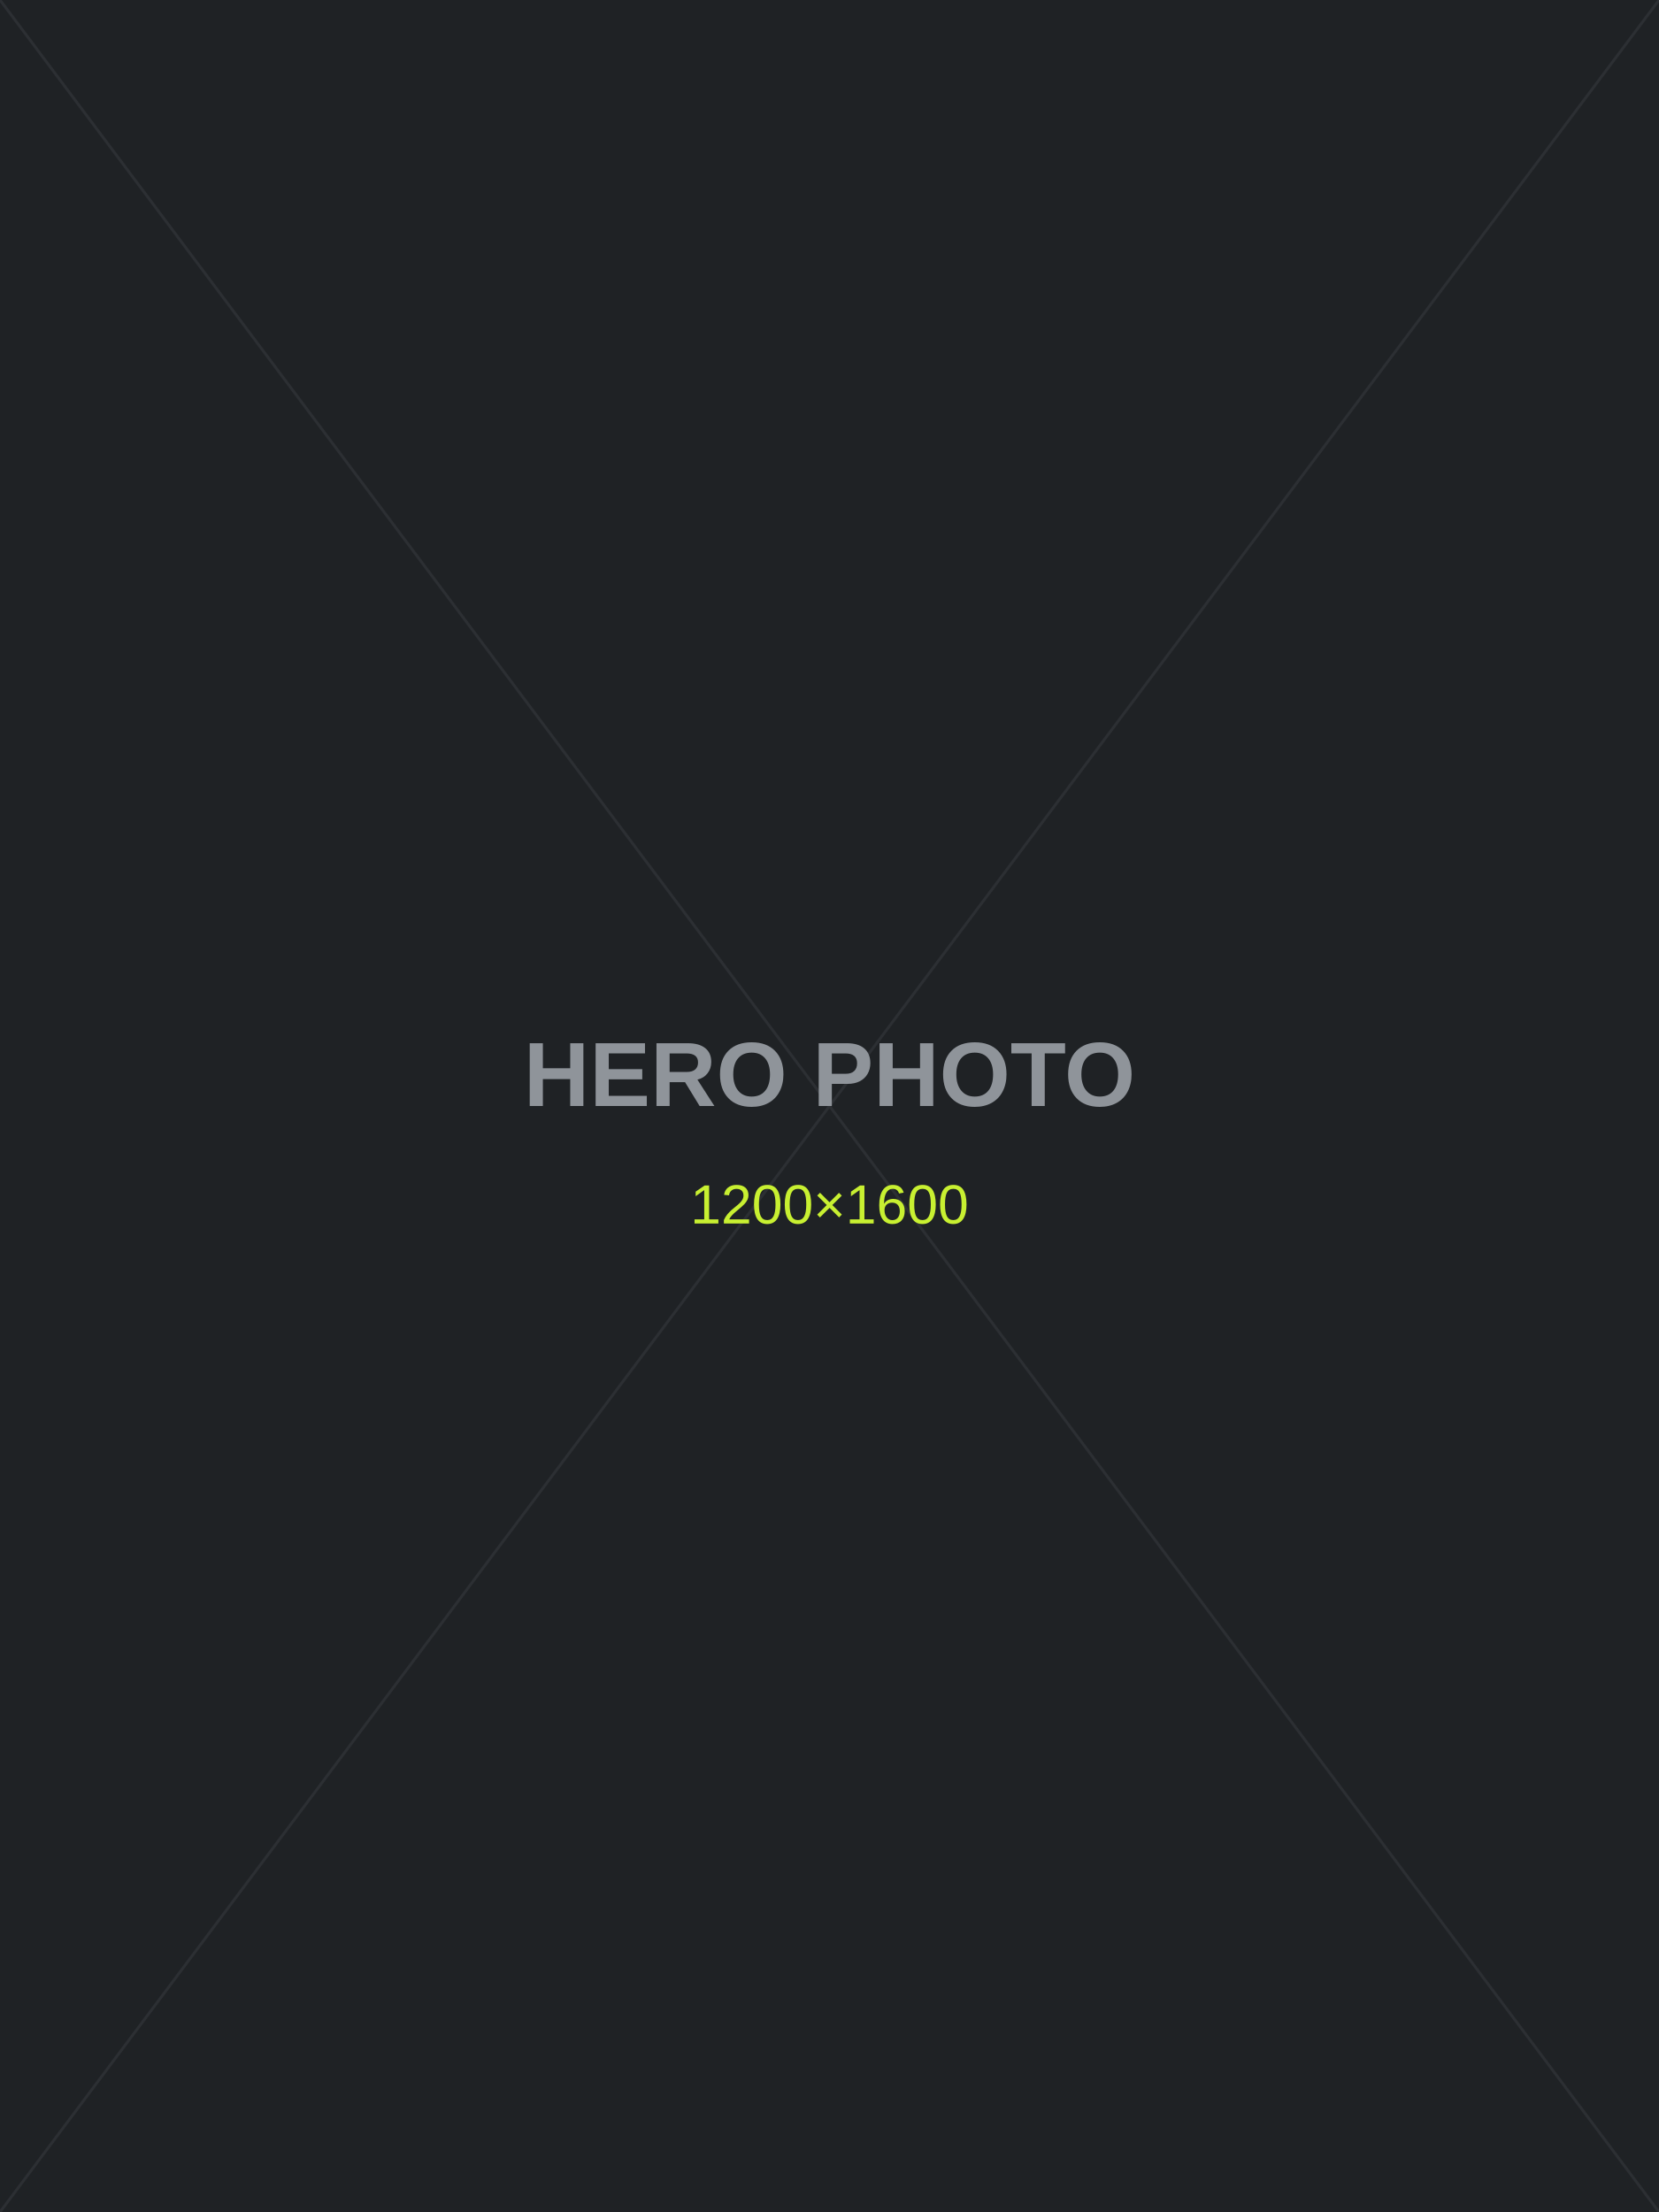
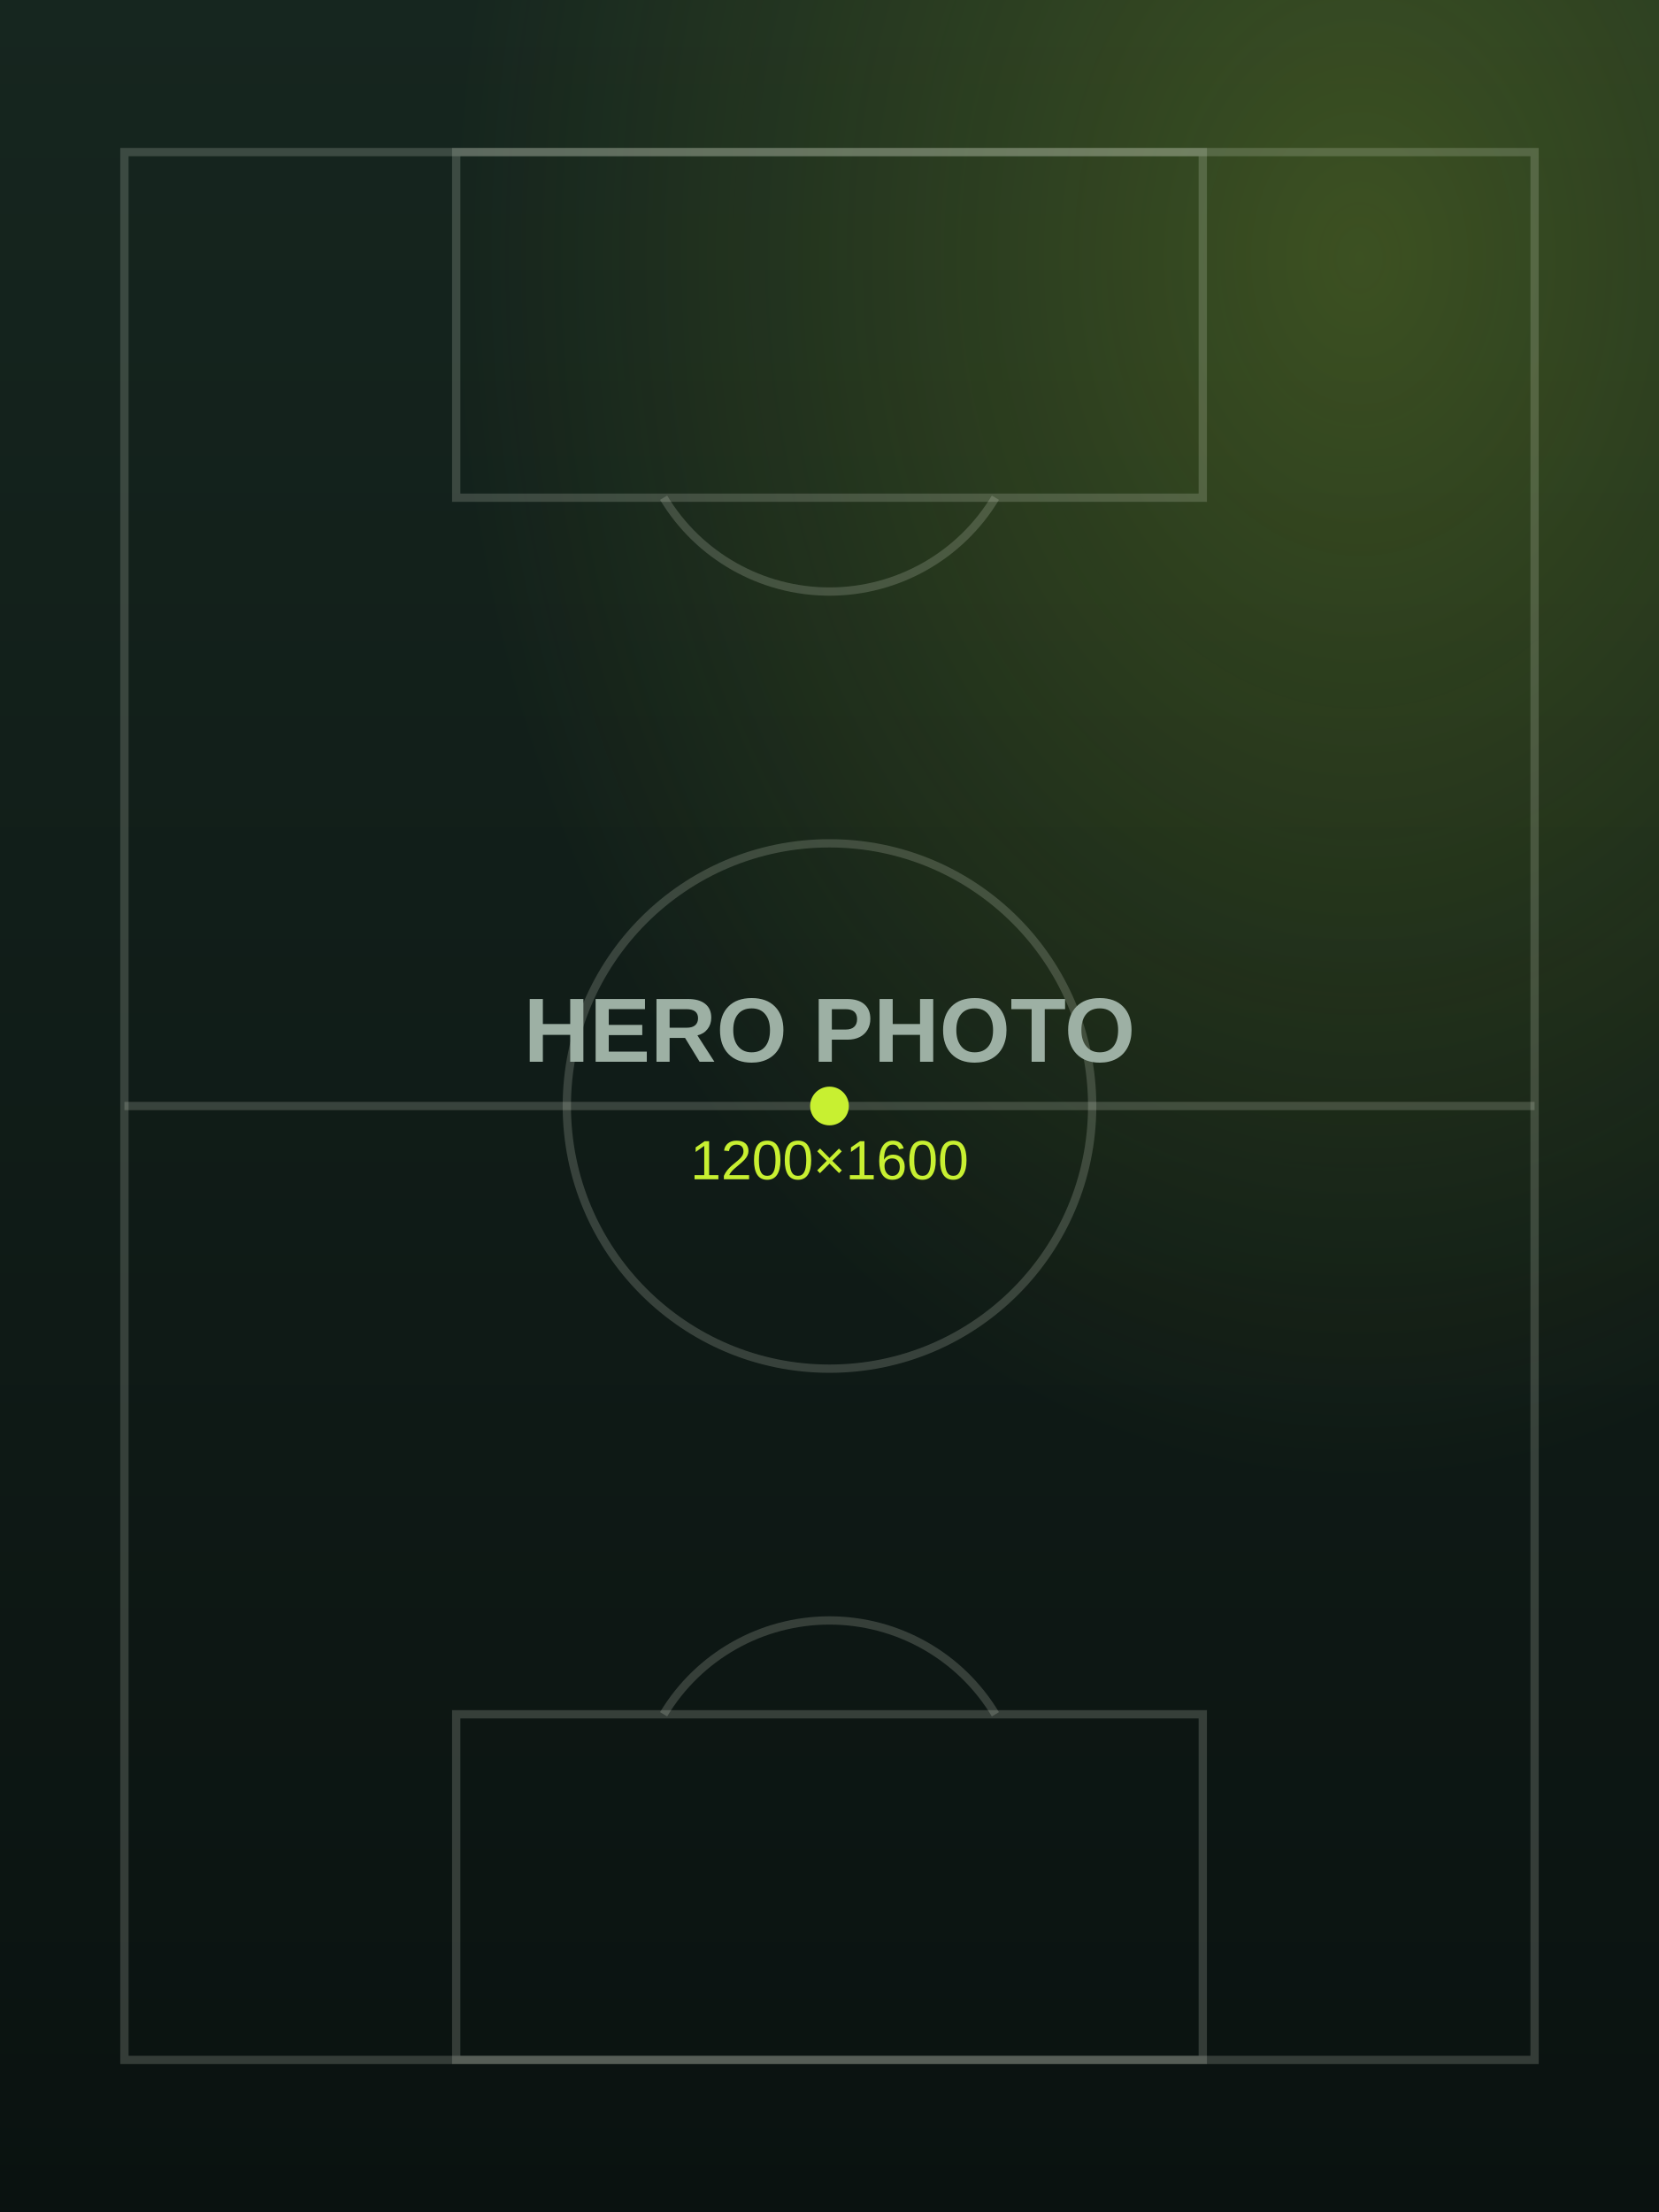
- <svg xmlns="http://www.w3.org/2000/svg" viewBox="0 0 1200 1600" width="1200" height="1600" role="img" aria-label="HERO PHOTO">
-   <rect width="1200" height="1600" fill="#1f2225" />
-   <path d="M0 0L1200 1600M1200 0L0 1600" stroke="#2c2f33" stroke-width="2" />
-   <text x="50%" y="50%" fill="#8f949a" font-family="Arial,sans-serif" font-size="66" font-weight="700" text-anchor="middle">HERO PHOTO</text>
-   <text x="50%" y="50%" dy="85" fill="#C8F031" font-family="Arial,sans-serif" font-size="40" text-anchor="middle">1200×1600</text>
+ <svg xmlns="http://www.w3.org/2000/svg" viewBox="0 0 1200 1600" width="1200" height="1600" role="img" aria-label="HERO PHOTO (placeholder)">
+   <defs>
+     <linearGradient id="g" x1="0" y1="0" x2="0" y2="1">
+       <stop offset="0" stop-color="#16261f" />
+       <stop offset="1" stop-color="#0a1210" />
+     </linearGradient>
+     <radialGradient id="l" cx="82%" cy="12%" r="55%">
+       <stop offset="0" stop-color="#c8f031" stop-opacity=".22" />
+       <stop offset="1" stop-color="#c8f031" stop-opacity="0" />
+     </radialGradient>
+   </defs>
+   <rect width="1200" height="1600" fill="url(#g)" />
+   <rect width="1200" height="1600" fill="url(#l)" />
+   <g fill="none" stroke="#eef4e6" stroke-opacity=".18" stroke-width="6">
+     <rect x="90" y="110" width="1020" height="1380" />
+     <path d="M90 800H1110" />
+     <circle cx="600" cy="800" r="190" />
+     <rect x="330" y="110" width="540" height="250" />
+     <rect x="330" y="1240" width="540" height="250" />
+     <path d="M480 360A140 140 0 0 0 720 360M480 1240A140 140 0 0 1 720 1240" />
+   </g>
+   <circle cx="600" cy="800" r="14" fill="#c8f031" />
+   <text x="50%" y="48%" fill="#9db0a4" font-family="Arial,sans-serif" font-size="66" font-weight="700" text-anchor="middle">HERO PHOTO</text>
+   <text x="50%" y="48%" dy="85" fill="#c8f031" font-family="Arial,sans-serif" font-size="40" text-anchor="middle">1200×1600</text>
</svg>
